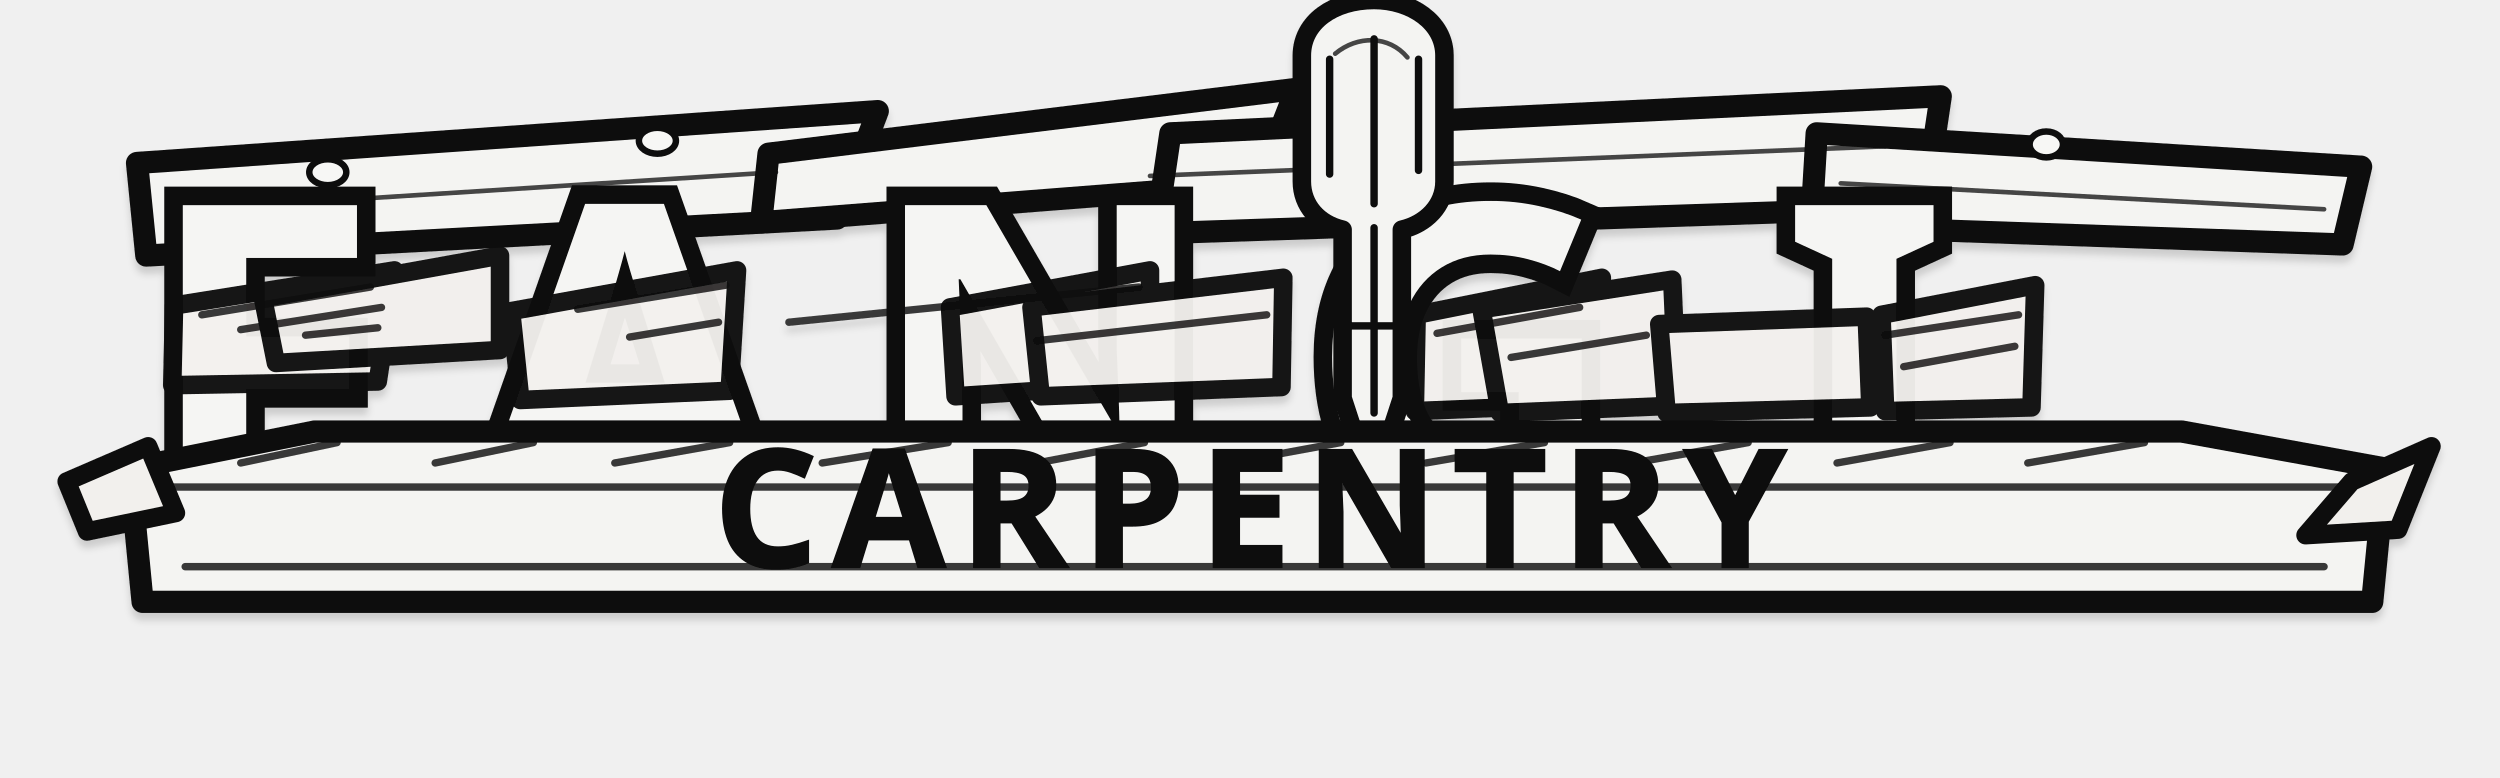
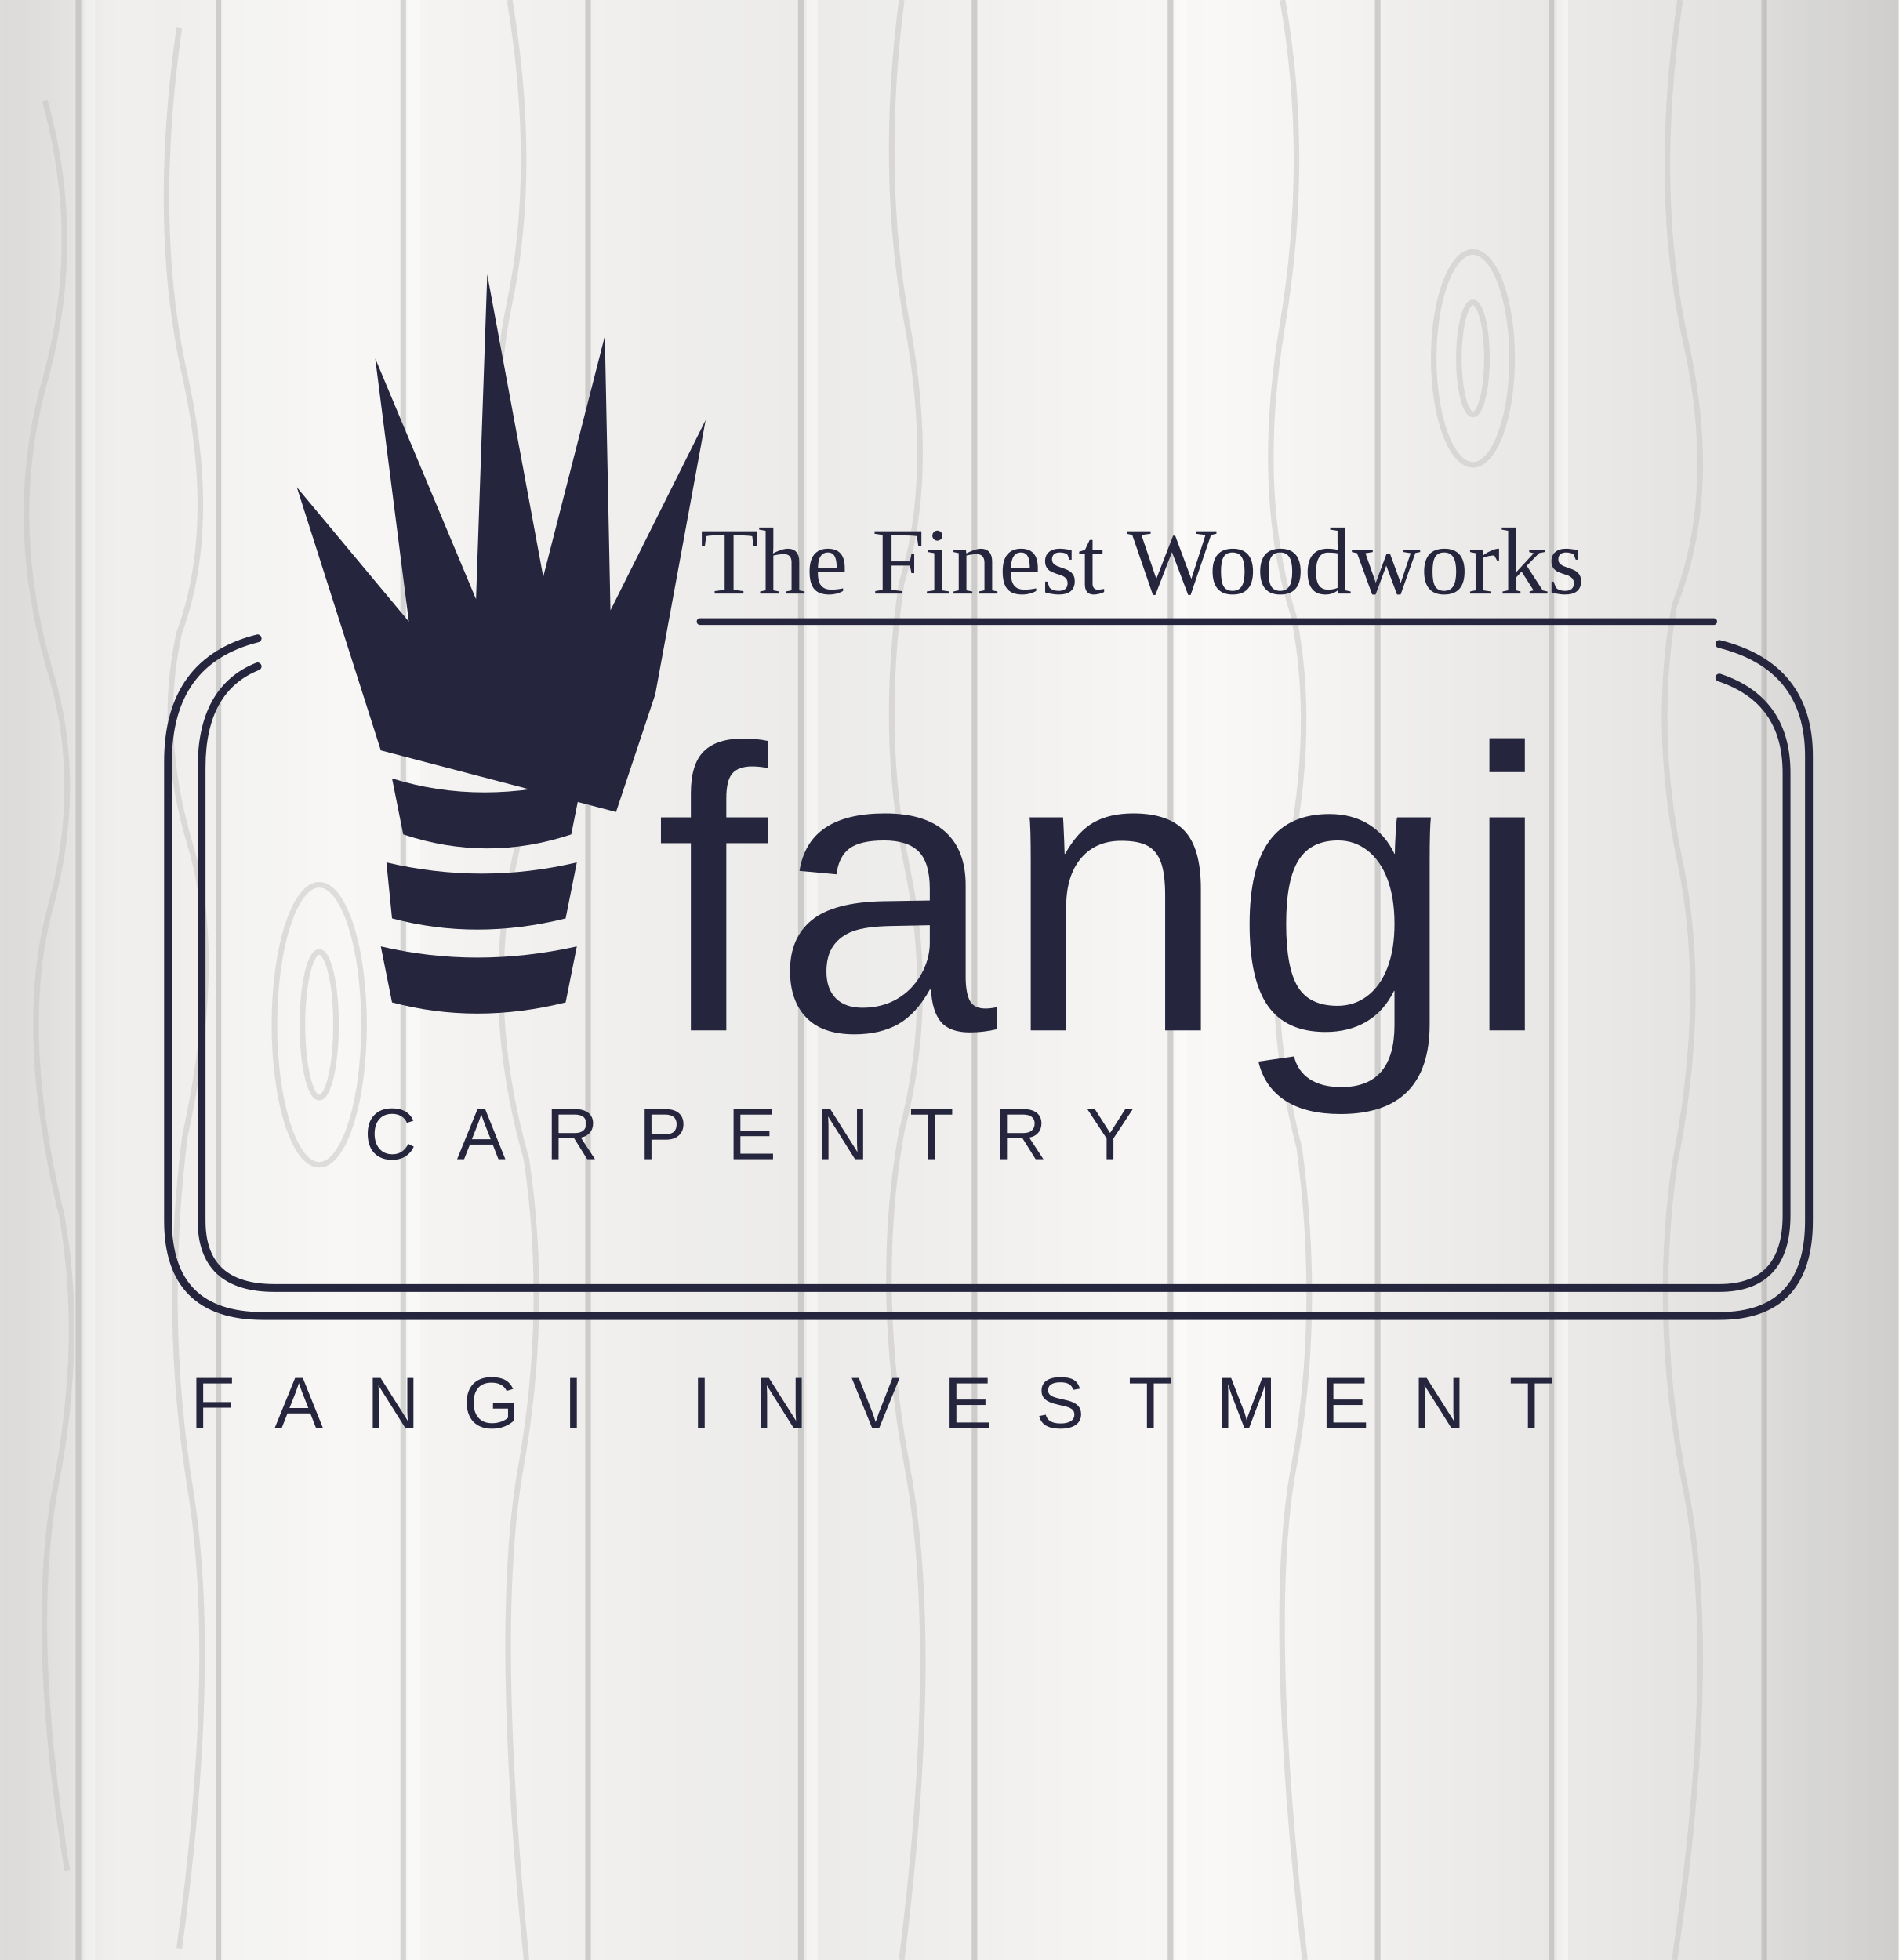
- <svg xmlns="http://www.w3.org/2000/svg" viewBox="0 0 1350 420" role="img" aria-labelledby="title desc">
+ <svg xmlns="http://www.w3.org/2000/svg" viewBox="0 0 339 350" role="img" aria-labelledby="title desc">
  <defs>
-     <filter id="softShadow" x="-10%" y="-10%" width="120%" height="140%">
-       <feDropShadow dx="0" dy="4" stdDeviation="2" flood-color="#000" flood-opacity="0.15" />
-     </filter>
-     <style>
-       .wood { fill: #f4f4f2; stroke: #0a0a0a; stroke-width: 12; stroke-linejoin: round; stroke-linecap: round; }
-       .woodDark { fill: #f2f0ed; stroke: #0a0a0a; stroke-width: 10; stroke-linejoin: round; }
-       .grain { fill: none; stroke: #0a0a0a; stroke-width: 4; stroke-linecap: round; opacity: 0.8; }
-       .grain2 { fill: none; stroke: #0a0a0a; stroke-width: 2.5; stroke-linecap: round; opacity: 0.75; }
-       .knot { fill: #f7f7f5; stroke: #0a0a0a; stroke-width: 3.5; }
-       .screw { fill: #f4f4f2; stroke: #0a0a0a; stroke-width: 10; stroke-linejoin: round; }
-       .screw-line { fill: none; stroke: #0a0a0a; stroke-width: 4; stroke-linecap: round; }
-       .text-logo { font-family: Impact, Haettenschweiler, 'Arial Black', sans-serif; font-size: 230px; font-weight: 900; letter-spacing: -10px; }
-       .text-carp { font-family: Impact, Haettenschweiler, 'Arial Black', sans-serif; font-size: 88px; font-weight: 900; letter-spacing: 8px; }
-     </style>
+     <linearGradient id="wood" x1="0" x2="1" y1="0" y2="0">
+       <stop offset="0" stop-color="#e6e5e3" />
+       <stop offset=".18" stop-color="#f6f5f3" />
+       <stop offset=".42" stop-color="#e9e8e6" />
+       <stop offset=".64" stop-color="#f8f7f5" />
+       <stop offset=".83" stop-color="#e8e7e5" />
+       <stop offset="1" stop-color="#d9d8d6" />
+     </linearGradient>
+     <linearGradient id="plank" x1="0" x2="1">
+       <stop stop-color="#000" stop-opacity=".09" />
+       <stop offset=".06" stop-color="#fff" stop-opacity=".22" />
+       <stop offset=".5" stop-color="#fff" stop-opacity="0" />
+       <stop offset=".93" stop-color="#000" stop-opacity=".04" />
+       <stop offset="1" stop-color="#000" stop-opacity=".11" />
+     </linearGradient>
  </defs>
-   <g filter="url(#softShadow)">
-     <g>
-       <path class="wood" d="M74 88L474 60L452 118L79 138Z" />
-       <path class="wood" d="M415 83L700 48L680 99L411 120Z" />
-       <path class="wood" d="M632 72L1048 52L1039 112L624 126Z" />
-       <path class="wood" d="M981 72L1275 90L1265 132L978 122Z" />
-       <path class="grain2" d="M93 89L453 66M121 112L419 93M621 95L1018 79M994 99L1255 113" />
-       <ellipse class="knot" cx="177" cy="93" rx="10" ry="7" />
-       <ellipse class="knot" cx="355" cy="76" rx="10" ry="7" />
-       <ellipse class="knot" cx="770" cy="68" rx="9" ry="7" />
-       <ellipse class="knot" cx="1105" cy="78" rx="9" ry="7" />
-     </g>
-     <g>
-       <g transform="translate(0,20)">
-         <text x="78" y="255" class="text-logo" fill="#f5f5f3" stroke="#0a0a0a" stroke-width="20" paint-order="stroke">F</text>
-         <text x="258" y="255" class="text-logo" fill="#f5f5f3" stroke="#0a0a0a" stroke-width="20" paint-order="stroke">A</text>
-         <text x="468" y="255" class="text-logo" fill="#f5f5f3" stroke="#0a0a0a" stroke-width="20" paint-order="stroke">N</text>
-         <text x="706" y="255" class="text-logo" fill="#f5f5f3" stroke="#0a0a0a" stroke-width="20" paint-order="stroke">G</text>
-         <text x="962" y="255" class="text-logo" fill="#f5f5f3" stroke="#0a0a0a" stroke-width="20" paint-order="stroke">I</text>
-       </g>
-       <g opacity="0.96">
-         <path class="woodDark" d="M94 165L213 146L204 206L93 208Z" />
-         <path class="woodDark" d="M142 161L270 138L270 189L149 196Z" />
-         <path class="woodDark" d="M276 168L398 146L394 211L281 216Z" />
-         <path class="woodDark" d="M513 166L621 146L621 207L516 214Z" />
-         <path class="woodDark" d="M557 166L693 150L692 209L562 214Z" />
-         <path class="woodDark" d="M765 170L865 150L862 218L764 222Z" />
-         <path class="woodDark" d="M800 167L903 151L906 219L810 223Z" />
-         <path class="woodDark" d="M1016 170L1099 154L1097 220L1018 222Z" />
-         <path class="woodDark" d="M896 175L1008 171L1010 220L900 223Z" />
-       </g>
-       <g class="grain">
-         <path d="M109 170L200 155M130 178L206 166M165 181L204 177M312 167L392 154M340 182L388 174M426 174L615 155M560 184L684 170M776 180L853 166M816 193L889 181M1018 181L1090 170M1028 198L1088 187" />
-       </g>
-     </g>
-     <g>
-       <path class="screw" d="M703 30C703 12 720 0 742 0C762 0 780 12 780 30V98C780 111 770 121 757 124V215L741 264L725 215V124C712 121 703 111 703 98V30Z" />
-       <path class="screw-line" d="M718 32V94M742 21V110M766 32V92M742 123V223M726 176H758" />
-       <path class="grain2" d="M721 29C733 19 750 19 760 31" />
-       <path class="grain2" d="M728 2H754" />
-     </g>
-     <g>
-       <path class="wood" d="M70 253L170 233L1178 233L1288 253L1281 325L77 325Z" />
-       <path class="grain" d="M92 263H1267M100 306H1255M130 250L182 239M235 250L288 239M332 250L394 239M444 250L512 239M560 250L618 239M664 250L724 239M770 250L834 239M882 250L944 239M992 250L1053 239M1095 250L1158 239" />
-       <text x="675" y="306" text-anchor="middle" class="text-carp" fill="#0a0a0a" stroke="#0a0a0a" stroke-width="1.5">CARPENTRY</text>
-       <path class="woodDark" d="M36 260L80 241L95 277L47 287Z" />
-       <path class="woodDark" d="M1270 260L1313 241L1295 286L1245 289Z" />
-     </g>
+   <rect width="339" height="350" fill="url(#wood)" />
+   <g opacity=".55" stroke="#aaa9a7" stroke-width="1">
+     <path d="M14 0v350M39 0v350M72 0v350M105 0v350M143 0v350M174 0v350M209 0v350M246 0v350M277 0v350M315 0v350" />
+     <path d="M16 0v350M74 0v350M145 0v350M211 0v350M279 0v350" stroke="#fff" stroke-width="2" opacity=".8" />
+   </g>
+   <g fill="url(#plank)" opacity=".62">
+     <path d="M0 0h28v350H0zM40 0h34v350H40zM106 0h39v350h-39zM175 0h36v350h-36zM247 0h32v350h-32zM315 0h24v350h-24z" />
+   </g>
+   <g fill="none" stroke="#c2c0bd" opacity=".52" stroke-width="1">
+     <path d="M8 18q7 25 0 50t1 52q6 20 0 42t2 55q4 22-1 48t2 69M32 5q-5 35 1 62t-1 46q-4 18 2 38t-1 52q-4 32 1 63t-2 82M91 0q5 30 0 54t2 49q5 24-1 50t2 54q4 27-1 55t1 88M161 0q-4 31 1 58t-1 46q-4 27 1 51t-1 47q-5 28 1 60t-1 88M229 0q5 28 0 58t2 52q4 20-1 44t2 51q4 30-1 57t2 88M300 0q-5 34 1 61t-2 47q-4 22 1 46t-1 54q-4 28 2 58t-2 84" />
+     <ellipse cx="57" cy="183" rx="8" ry="25" />
+     <ellipse cx="57" cy="183" rx="3" ry="13" />
+     <ellipse cx="263" cy="64" rx="7" ry="19" />
+     <ellipse cx="263" cy="64" rx="2.5" ry="10" />
+   </g>
+   <rect width="339" height="350" fill="#fff" opacity=".08" />
+   <g fill="#25263e" stroke="#25263e" stroke-linejoin="round" stroke-linecap="round">
+     <text x="125" y="106" font-family="Georgia, 'Times New Roman', serif" font-size="17" font-weight="400" stroke="none">The Finest Woodworks</text>
+     <path d="M125 111h181" fill="none" stroke-width="1.2" />
+     <path d="M68 134l-15-47 20 24-6-47 18 43 2-58 10 54 11-43 1 49 17-34-9 49-7 21z" stroke="none" />
+     <path d="M70 139q16 5 34 0l-2 10q-15 5-30 0zM69 154q17 4 34 0l-2 10q-16 4-31 0zM68 169q17 4 35 0l-2 10q-16 4-31 0z" stroke="none" />
+     <path d="M46 114q-16 4-16 22v82q0 17 17 17h260q16 0 16-17v-83q0-16-16-20M46 119q-10 4-10 18v81q0 12 13 12h258q12 0 12-13v-79q0-13-12-17" fill="none" stroke-width="1.4" />
+     <text x="117" y="184" font-family="Arial, Helvetica, sans-serif" font-size="72" font-weight="300" letter-spacing="1" stroke="none">fangi</text>
+     <text x="65" y="207" font-family="Arial, Helvetica, sans-serif" font-size="13" letter-spacing="7.2" stroke="none">CARPENTRY</text>
+     <text x="34" y="255" font-family="Arial, Helvetica, sans-serif" font-size="13" letter-spacing="7.8" stroke="none">FANGI INVESTMENT</text>
  </g>
</svg>
